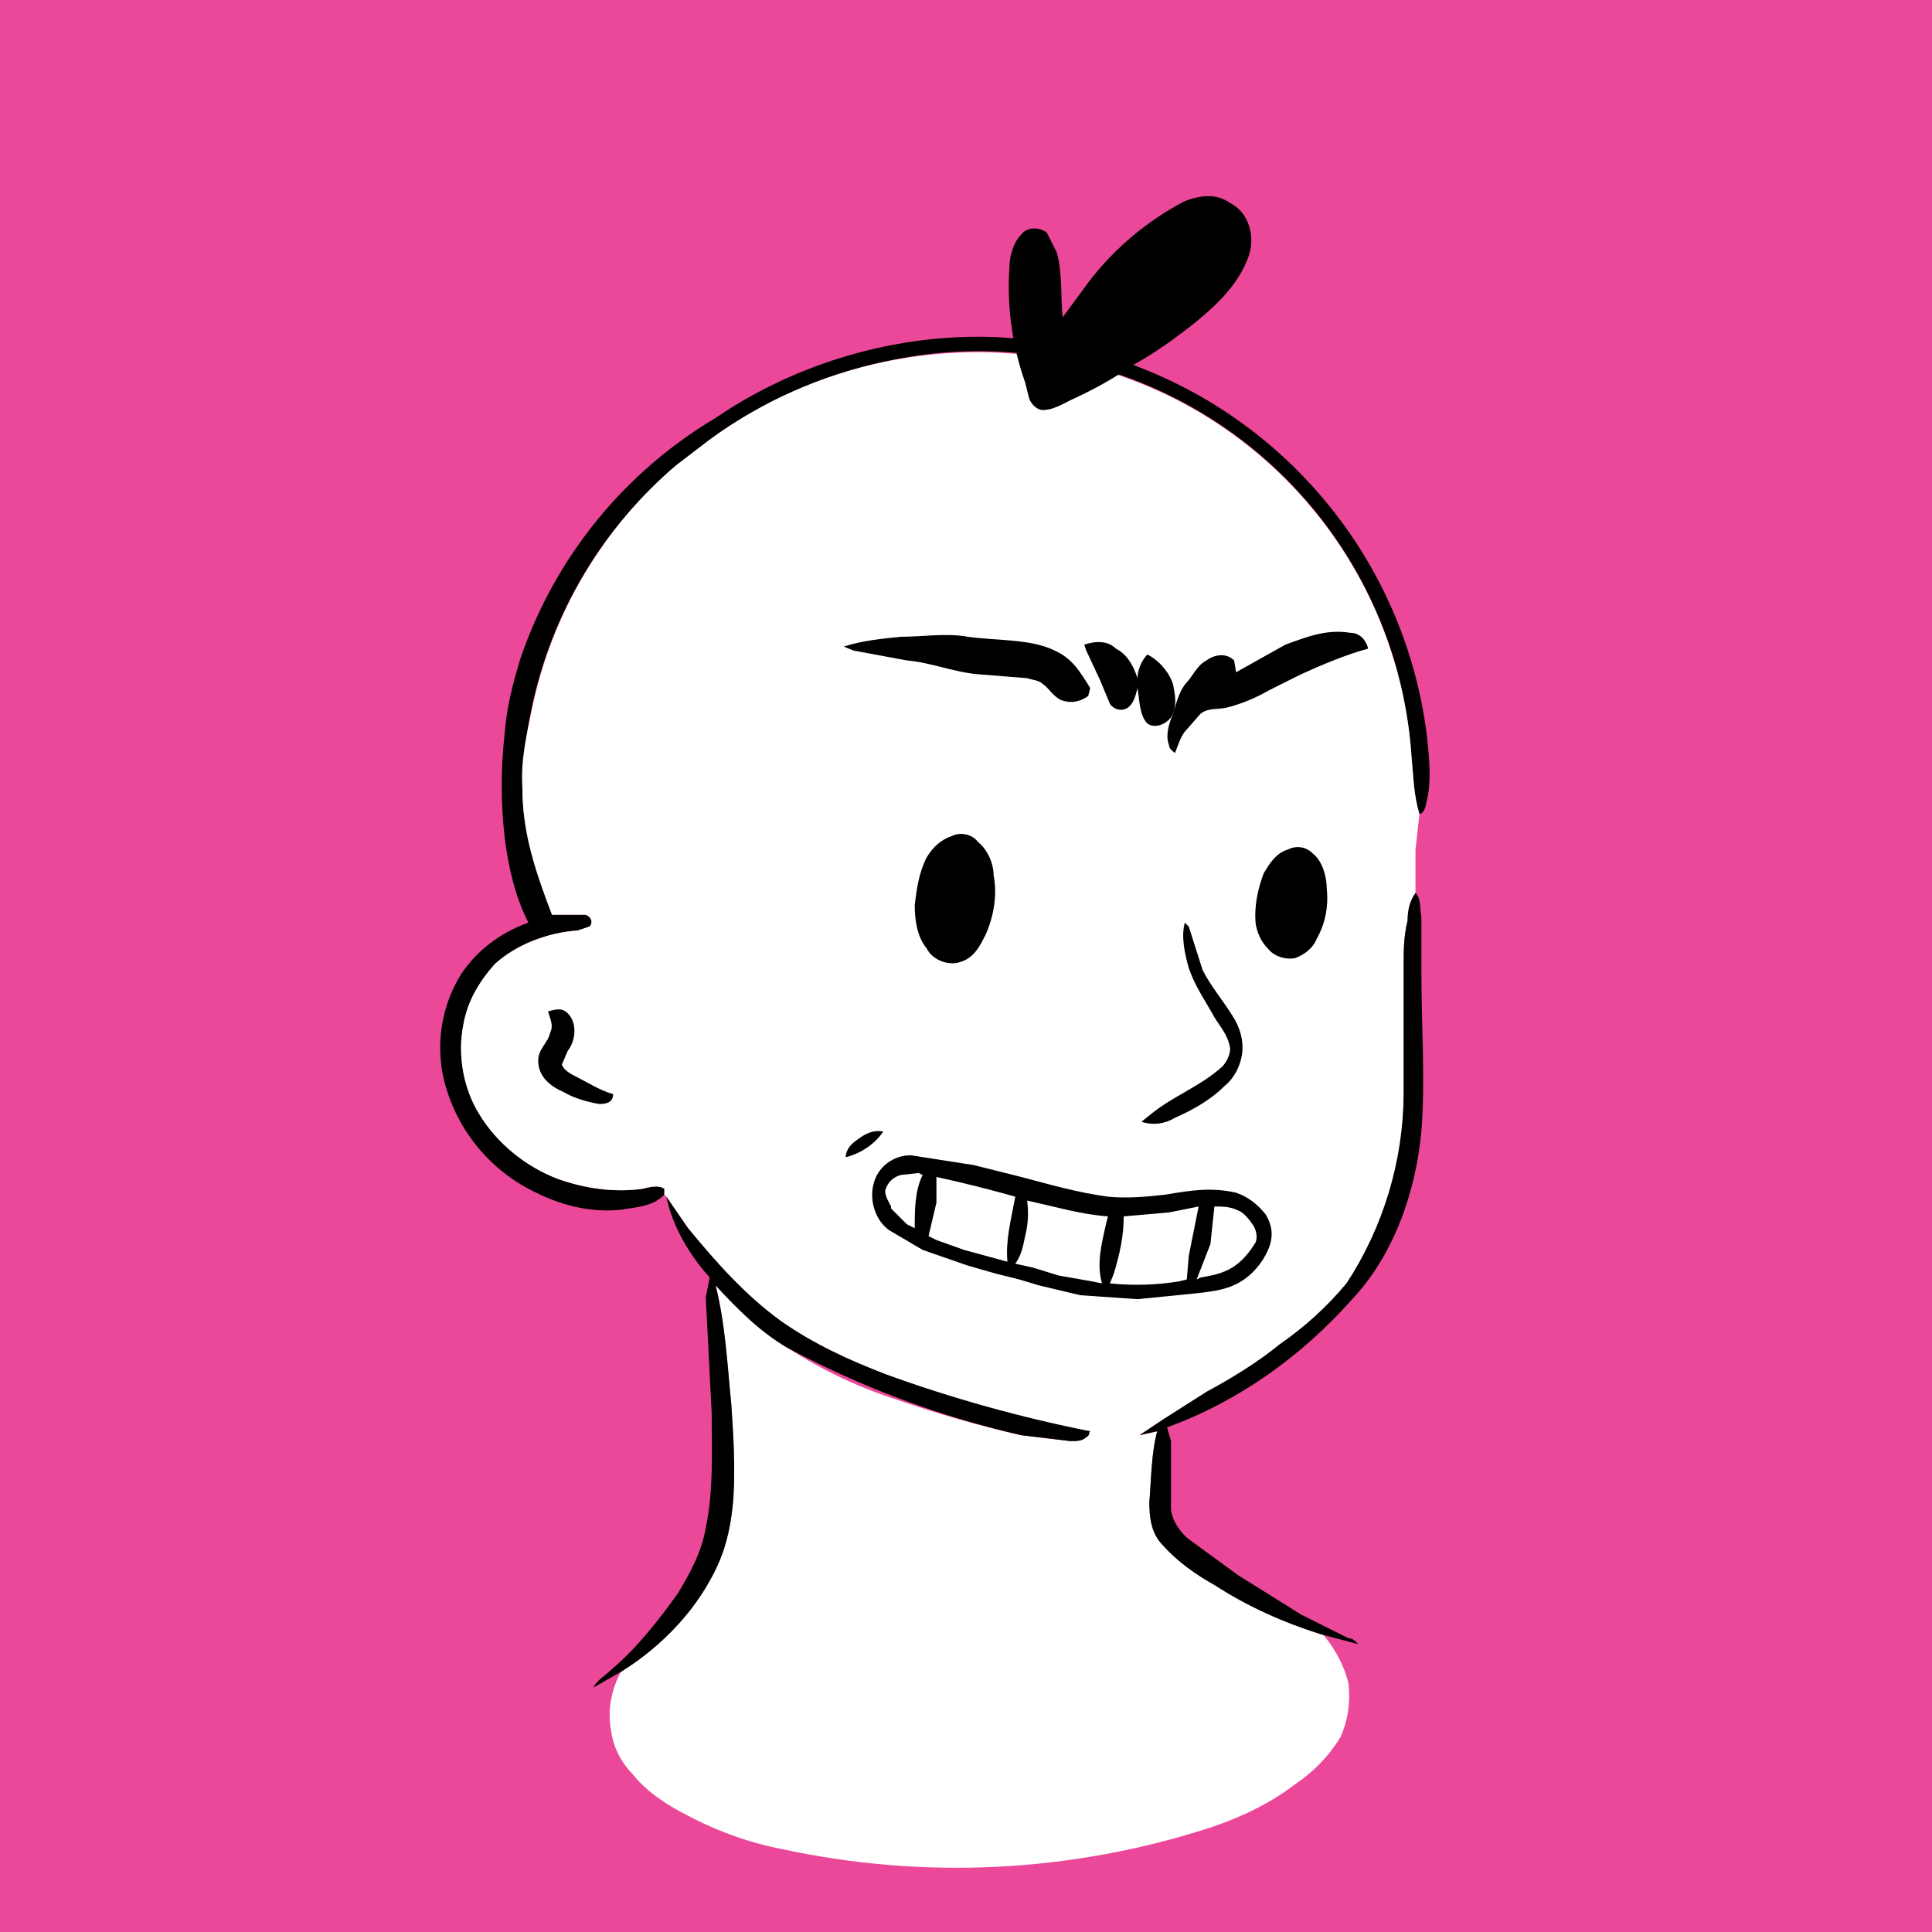
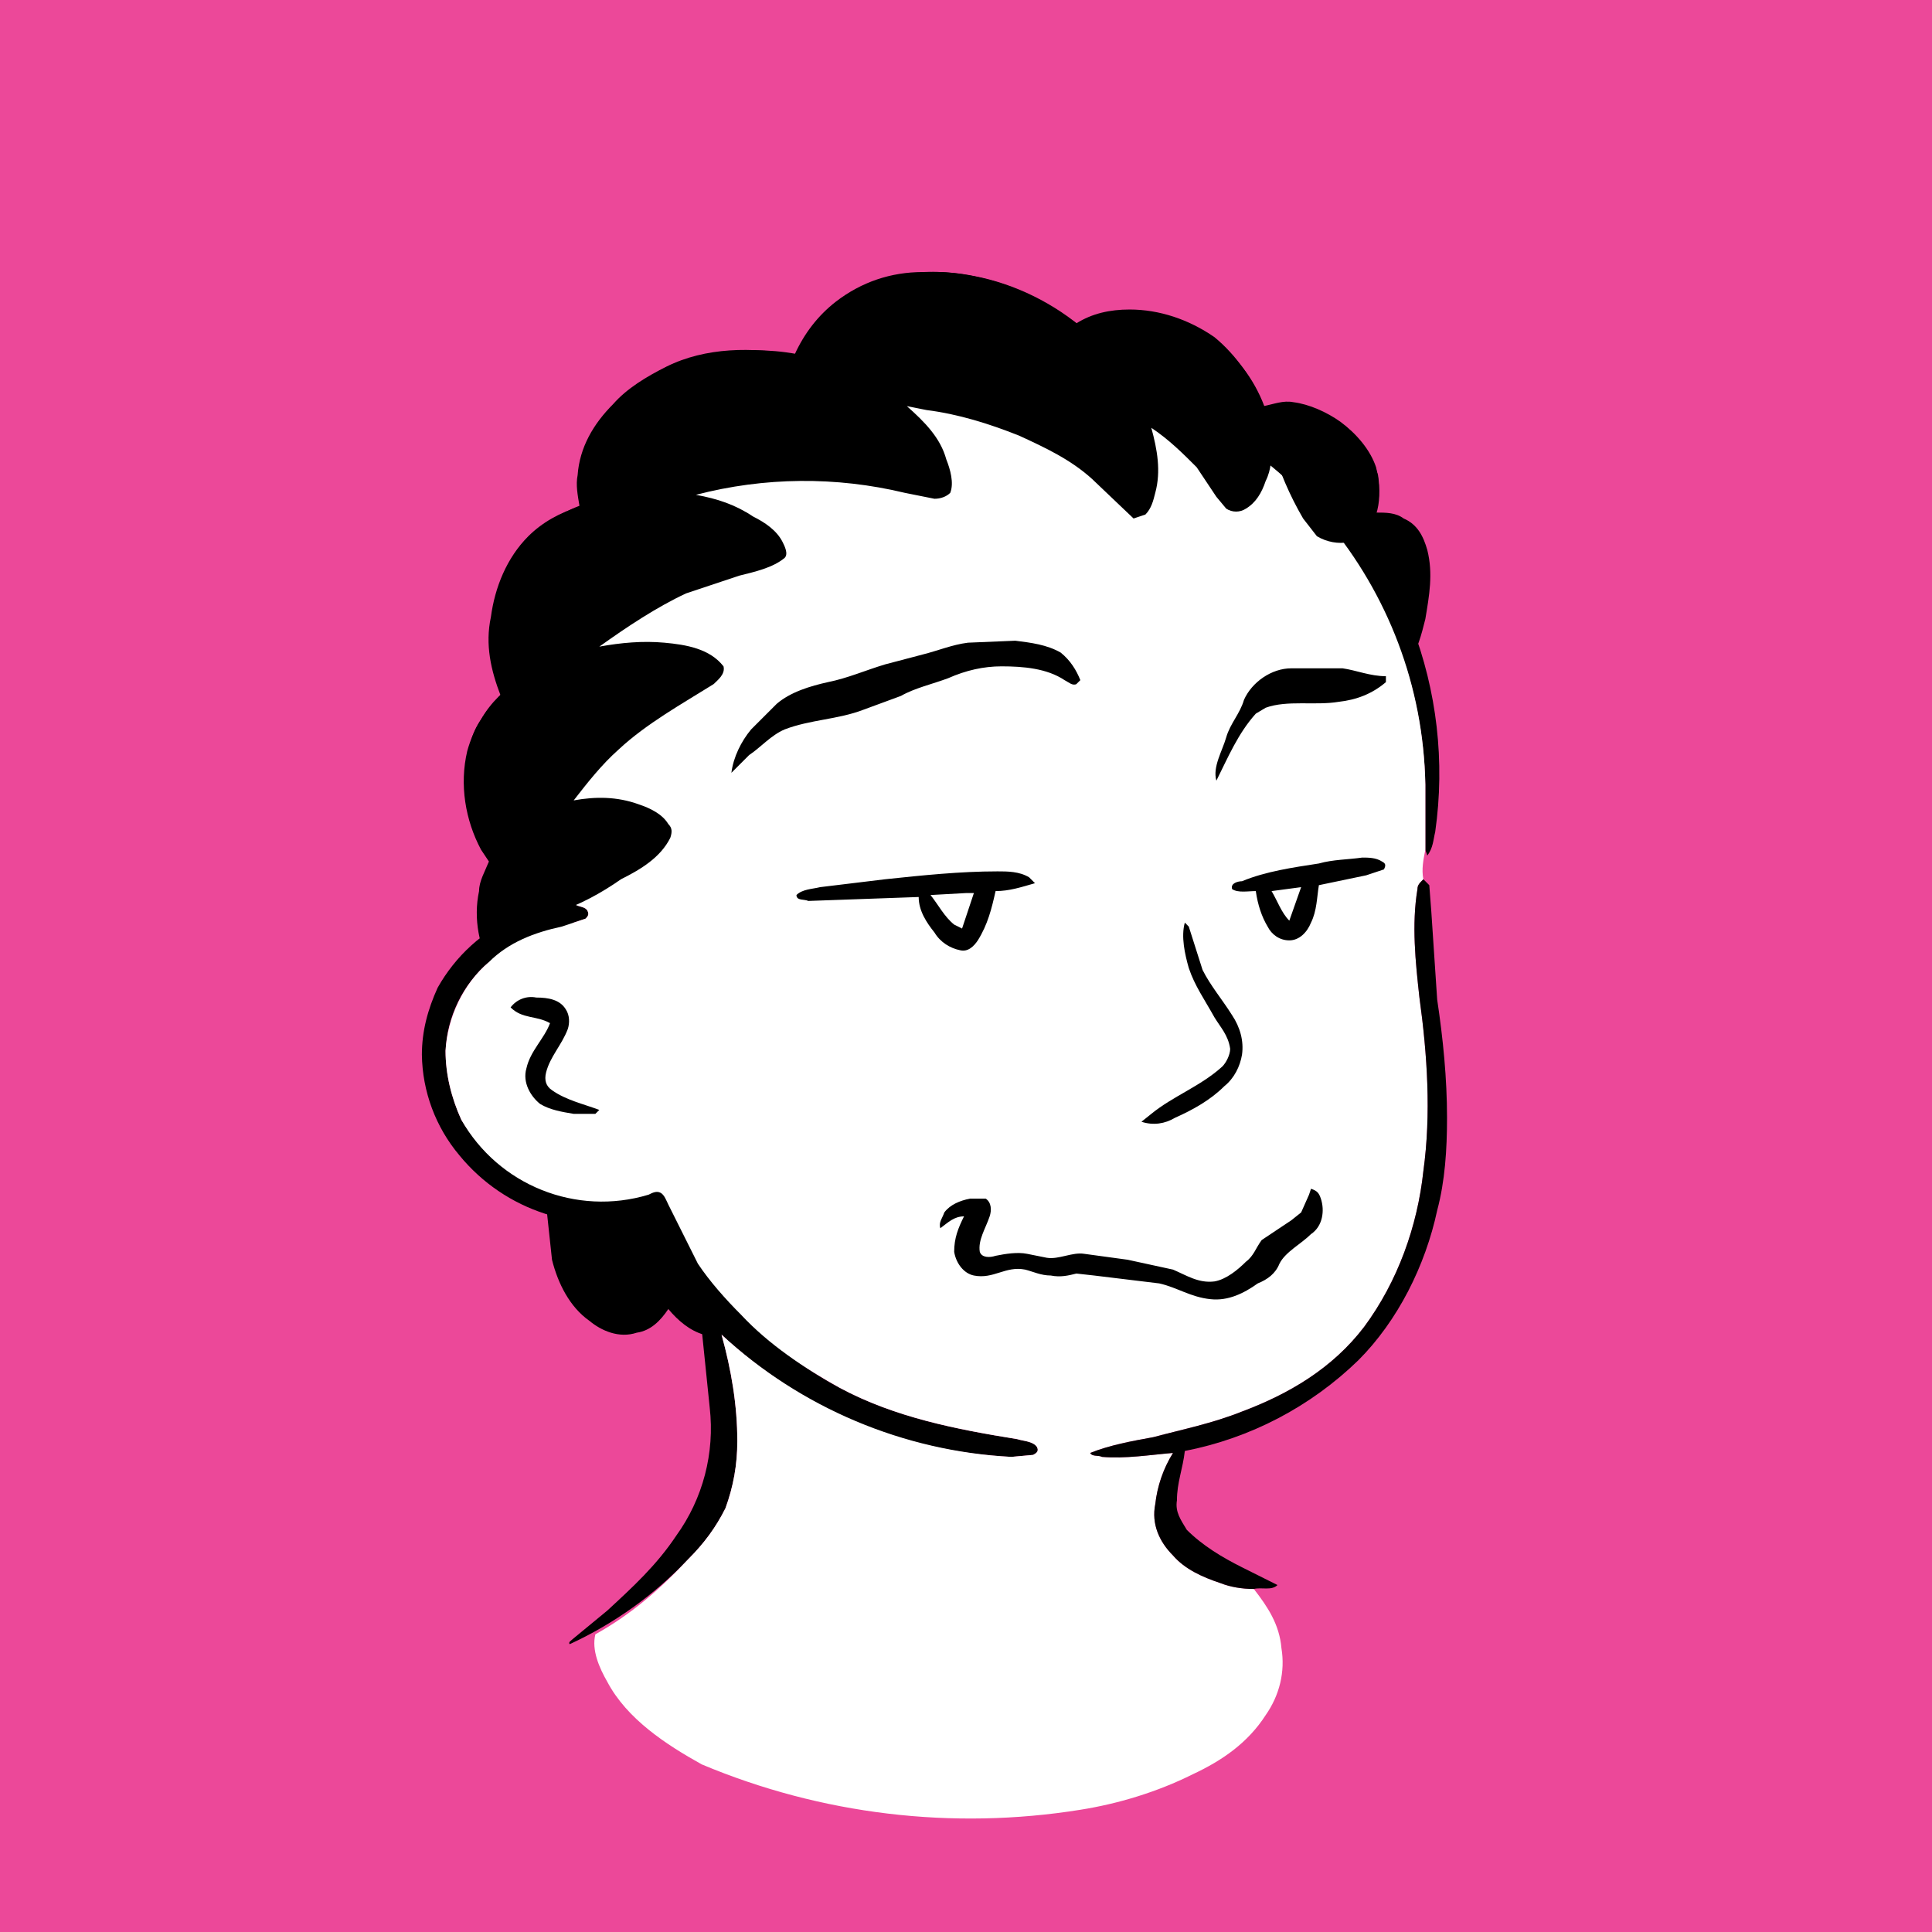
<svg xmlns="http://www.w3.org/2000/svg" viewBox="0 0 980 980" fill="none" shape-rendering="auto">
  <mask id="viewboxMask">
    <rect width="980" height="980" rx="0" ry="0" x="0" y="0" fill="#fff" />
  </mask>
  <g mask="url(#viewboxMask)">
    <rect fill="#ec4899" width="980" height="980" x="0" y="0" />
    <g transform="translate(10 -60)">
-       <path d="M495 231a231 231 0 0 1 219 204c1 10 2 21 0 30-1 4-1 7-4 8-3-10-3-19-4-29a220 220 0 0 0-239-205c-42 4-83 19-117 44l-17 13a221 221 0 0 0-78 164c0 23 7 43 15 64h17c3 1 4 4 2 6l-6 2c-15 1-31 7-42 17-8 9-14 19-16 31-3 15 0 32 8 45 9 15 24 27 40 33 14 5 29 7 43 5 4-1 8-2 11 0v3c-5 5-11 6-18 7-16 3-33-1-47-8a86 86 0 0 1-47-58c-4-18-1-37 9-53 8-12 20-21 34-26-7-14-10-28-12-43-2-18-2-35 0-53 1-13 4-25 8-38a227 227 0 0 1 99-122c41-28 92-43 142-41Z" fill="#000" />
-       <path d="M535 244a220 220 0 0 1 171 200c1 10 1 19 4 29l-2 18v22c-3 4-4 9-4 14-2 8-2 15-2 23v65c0 21-3 42-11 61-4 13-10 24-18 35-10 12-21 22-34 31-11 9-24 17-37 24l-22 14-12 8 9-2c-3 11-3 24-4 36 0 8 1 16 7 22a235 235 0 0 0 81 45c6 7 11 16 13 25 1 9 0 18-4 27-6 10-14 18-23 24-13 10-28 17-43 22a417 417 0 0 1-217 11c-16-3-33-9-48-17-10-5-21-12-28-21-6-6-10-14-11-22-2-10 0-21 5-30 21-13 39-32 49-54 5-11 7-22 8-34 1-16 0-32-1-47-2-20-3-41-8-61 11 12 23 24 37 32 17 11 36 20 55 26 20 7 41 13 63 18l25 3c3 0 6 0 8-2 2-1 1-2 2-3l-17-2c-29-7-58-16-87-27-18-7-36-15-53-27-18-13-33-30-47-47l-11-16-1-1v-3c-3-2-7-1-11 0-14 2-29 0-43-5-16-6-31-18-40-33-8-13-11-30-8-45 2-12 8-22 16-31 11-10 27-16 42-17l6-2c2-2 1-5-2-6h-17c-8-21-15-41-15-64-1-14 2-27 5-41a221 221 0 0 1 73-123l17-13a230 230 0 0 1 185-39Z" fill="#ffffff" />
-       <path d="M708 513c3 3 2 7 3 12v29c0 26 2 54 0 80-3 31-14 63-36 86-25 28-57 51-93 64l2 7v35c1 6 4 10 8 14l26 19 32 20 24 12c2 0 3 1 5 3l-19-5c-19-6-37-14-54-25-9-5-19-12-26-20-6-6-7-14-7-22 1-12 1-25 4-36l-9 2 12-8 22-14c13-7 26-15 37-24 13-9 24-19 34-31a178 178 0 0 0 29-96v-65c0-8 0-15 2-23 0-5 1-10 4-14ZM278 574c5 5 4 14 0 19l-3 7c1 3 5 5 7 6 6 3 12 7 19 9 0 4-3 5-7 5-6-1-13-3-18-6-7-3-13-8-13-16 0-6 5-9 6-14 2-4 0-7-1-11 4-1 7-2 10 1ZM328 667l11 16c14 17 29 34 47 47 17 12 35 20 53 27a714 714 0 0 0 104 29c-1 1 0 2-2 3-2 2-5 2-8 2l-25-3a478 478 0 0 1-118-44c-14-8-26-20-37-32 5 20 6 41 8 61 1 15 2 31 1 47-1 12-3 23-8 34-10 22-28 41-49 54l-14 8c2-4 6-6 9-9 13-11 24-25 34-39 6-10 12-21 14-33 4-19 3-39 3-58l-3-59 2-10c-10-11-19-26-22-41Z" fill="#000" />
-       <path d="M473 484c4-2 10-1 13 3 5 4 8 11 8 17 2 10 0 21-4 30-3 6-6 12-13 14-6 2-14-1-17-7-5-6-6-15-6-22 1-8 2-16 6-24 3-5 7-9 13-11ZM643 491c4-2 9-2 13 2 5 4 7 12 7 18 1 9-1 18-5 25-2 5-6 8-11 10-5 1-11-1-14-5-3-3-5-7-6-12-1-9 1-18 4-26 3-5 6-10 12-12Z" fill="#000000" />
-       <g fill="#000000">
-         <path d="M675 381c5 0 8 4 9 8-11 3-23 8-34 13l-16 8c-7 4-14 7-22 9-5 1-9 0-13 3l-7 8c-3 3-4 7-6 12-1-1-3-2-3-4-2-5 0-11 2-16 2-6 3-12 8-17 3-4 5-8 9-10 4-3 10-4 14 0l1 6 25-14c11-4 21-8 33-6ZM481 383c14 2 32 1 44 7 9 4 13 11 18 19l-1 4c-4 3-9 4-14 2-4-2-6-6-9-8-2-2-5-2-8-3l-25-2c-12-1-24-6-36-7l-27-5-5-2c9-3 19-4 29-5 11 0 23-2 34 0Z" />
-         <path d="M540 387c6-2 12-2 16 2 6 3 9 9 11 15 0-4 2-9 5-12 6 3 11 9 13 15 1 5 2 10 0 15s-9 8-13 5c-4-4-4-12-5-18-1 4-2 8-5 10s-7 1-9-2l-5-12-7-15-1-3Z" />
-       </g>
+       <path d="M458 198c21-1 43 5 61 15l17 11c8-5 17-7 27-7 15 0 30 5 43 14 11 9 20 22 25 35 5-1 10-3 15-2 8 1 17 5 24 10 8 6 15 14 18 23 2 8 2 16 0 23 5 0 10 0 14 3 7 3 10 9 12 16 3 12 1 23-1 35-2 8-4 16-9 23-5 6-12 11-20 12-3 0-6 0-9-2-5-2-9-1-13-5-6-5-7-13-6-21 1-16 5-33 15-45l-10-2c-4-3-7-7-9-11-7-11-13-24-17-37 0 10-2 19-8 27-3 4-8 7-13 6-3 0-5-4-6-6l-11-16c-7-7-14-14-23-20 4 11 5 24 2 35-1 4-4 9-8 11-3 1-5-2-7-4-8-6-14-14-21-20l-14-9c-18-10-36-16-56-20l-20-4c9 8 17 17 21 28 1 5 3 11 1 16-2 2-5 3-8 3l-16-3a214 214 0 0 0-105 1c9 2 17 4 25 8 7 4 15 9 19 16 1 2 3 6 1 8-6 5-15 7-23 9l-27 9c-15 7-30 17-44 27 11-2 22-3 33-2s23 3 30 12c1 4-3 6-5 8-17 12-37 23-52 38l-19 22 15-1c9 0 19 2 27 7 3 2 8 6 8 10-3 8-10 14-17 19-11 7-21 14-33 19 0 6 0 13-2 19-4 9-8 17-16 22-3 3-8 3-12 2-5-2-9-7-11-11-7-11-10-26-7-40 0-5 3-10 5-15l-4-6c-8-15-11-33-7-50 3-11 9-21 17-28-5-13-8-26-5-40 2-15 8-30 19-41 7-7 16-12 26-15-1-6-2-11-1-16 1-14 8-26 18-36 7-8 17-14 27-19 20-10 44-10 65-6 5-11 12-20 21-27 13-10 28-15 44-15ZM310 619c10 2 18 8 24 16 5 9 9 18 12 28 5 3 11 6 15 11s6 11 7 17c2 7 4 14 4 21-1 8-4 16-11 21-4 4-9 5-14 4-7-2-13-7-18-13-4 6-9 11-16 12-9 3-18-1-24-6-10-7-16-19-19-31l-3-28 2-22c2-7 6-13 11-18 4-5 9-8 14-11 5-2 11-2 16-1Z" fill="#000000" />
+       <path d="M486 236c57-2 115 18 159 56a209 209 0 0 1 73 190c-1 4-1 8-4 12l-1-3v-33a215 215 0 0 0-172-206 235 235 0 0 0-270 153c-12 37-14 78-6 116 6-2 12-2 17-2 2 1 5 1 6 3s0 3-1 4l-12 4c-14 3-27 8-37 18a63 63 0 0 0-22 45c0 12 3 24 8 35 8 13 19 24 33 31 18 10 41 13 62 7 2-1 4-2 6-1s3 4 4 6l15 30a215 215 0 0 0 72 63c28 15 59 21 90 26 3 1 8 1 10 4 1 2 0 3-2 4l-11 1a231 231 0 0 1-147-62c5 18 8 36 8 54 0 12-2 23-6 34-5 10-11 18-19 26a196 196 0 0 1-60 43c-1-1 1-2 2-3l17-14c13-12 25-23 35-38a93 93 0 0 0 17-65l-4-39-2-10-12-17c-5-10-11-20-13-31a93 93 0 0 1-96-31 81 81 0 0 1-19-51c0-12 3-23 8-34 9-16 23-29 40-36-8-31-8-62-3-93 8-40 26-77 51-108 45-54 115-87 186-88Z" fill="#000" />
+       <path d="M541 252a214 214 0 0 1 172 206v33c-1 5-2 10-1 15-2 2-3 3-3 5-3 18-1 37 1 55 4 29 6 59 2 88-3 28-13 56-30 79-16 21-38 34-62 43-15 6-30 9-45 13-11 2-22 4-32 8 1 2 4 1 6 2 12 1 24-1 36-2-5 8-8 17-9 26-2 10 2 19 9 26 6 7 15 11 24 14 5 2 11 3 17 3 7 9 13 18 14 30 2 12-1 24-8 34-9 14-22 23-37 30-18 9-38 15-57 18a352 352 0 0 1-192-23c-18-10-38-23-48-42-4-7-8-16-6-24 18-10 33-23 47-38 8-8 14-16 19-26 4-11 6-22 6-34 0-18-3-36-8-54a235 235 0 0 0 147 62l11-1c2-1 3-2 2-4-2-3-7-3-10-4-31-5-62-11-90-26-18-10-36-22-50-37-8-8-16-17-22-26l-15-30c-1-2-2-5-4-6s-4 0-6 1a82 82 0 0 1-95-38c-5-11-8-23-8-35 1-17 9-34 22-45 10-10 23-15 37-18l12-4c1-1 2-2 1-4s-4-2-6-3c-5 0-11 0-17 2-8-38-6-79 6-116a236 236 0 0 1 270-153Z" fill="#ffffff" />
+       <path d="m712 506 3 3 1 13 3 45c3 20 5 40 5 60 0 16-1 32-5 47-6 28-20 56-40 76a174 174 0 0 1-88 46c-1 9-4 16-4 25-1 6 2 10 5 15 8 8 18 14 28 19l18 9c-3 3-8 1-12 2-6 0-12-1-17-3-9-3-18-7-24-14-7-7-11-16-9-26 1-9 4-18 9-26-12 1-24 3-36 2-2-1-5 0-6-2 10-4 21-6 32-8 15-4 30-7 45-13 24-9 46-22 62-43 17-23 27-51 30-79 4-29 2-59-2-88-2-18-4-37-1-55 0-2 1-3 3-5ZM262 566c6 0 12 1 15 6 2 3 2 7 1 10-3 8-9 14-11 22-1 4 0 7 3 9 7 5 16 7 24 10l-2 2h-11c-6-1-12-2-17-5-5-4-9-11-7-18 2-9 9-15 12-23-7-4-14-2-20-8 3-4 8-6 13-5Z" fill="#000" />
+       <path d="M681 495c3 0 7 0 10 2 2 1 2 2 1 4l-9 3-24 5c-1 6-1 13-4 19-2 5-6 9-11 9s-9-3-11-7c-3-5-5-11-6-18-4 0-9 1-12-1-1-3 3-4 5-4 12-5 26-7 39-9 7-2 15-2 22-3ZM496 502c5 0 11 0 16 3l3 3c-7 2-13 4-20 4-2 9-4 17-9 25-2 3-5 6-9 5-5-1-10-4-13-9-4-5-8-11-8-18l-56 2c-2-1-6 0-6-3 3-3 8-3 12-4l33-4c19-2 38-4 57-4Z" fill="#000000" />
+       <path d="m650 510-6 17c-4-4-6-10-9-15l15-2ZM484 513l-6 18-4-2c-5-4-8-10-12-15l18-1h4Z" fill="#fff" />
+       <path d="M505 385c8 1 16 2 23 6 5 4 8 9 10 14l-2 2c-2 1-4-1-6-2-9-6-21-7-32-7-9 0-18 2-27 6-8 3-17 5-24 9l-19 7c-13 5-27 5-40 10-7 3-12 9-18 13l-9 9c1-8 5-16 10-22l13-13c7-6 17-9 26-11 10-2 19-6 29-9l19-5c8-2 15-5 23-6l24-1ZM671 399c7 1 14 4 22 4v3c-7 6-15 9-24 10-12 2-26-1-37 3l-5 3c-9 10-14 22-20 34-2-7 3-15 5-22s7-12 9-19c4-9 14-16 24-16h26Z" fill="#000000" />
      <path d="m591 528 2 2 7 22c4 8 10 15 15 23 4 6 6 13 5 20-1 6-4 12-9 16-7 7-16 12-25 16-5 3-11 4-17 2l5-4c11-9 25-14 36-24 2-2 4-6 4-9-1-7-5-11-8-16-5-9-10-16-13-25-2-7-4-16-2-23Z" fill="#000000" />
-       <path fill-rule="evenodd" clip-rule="evenodd" d="M438 634c-4 6-11 11-19 13 0-4 3-7 6-9 4-3 8-5 13-4Zm14 12 32 5 24 6c15 4 29 8 44 10 10 1 20 0 29-1 12-2 23-4 36-1 6 2 11 6 15 11 3 5 4 10 2 16s-7 13-13 17c-7 5-15 6-24 7l-30 3-29-2-21-5-10-3-12-3-14-4-23-8-17-10c-7-5-10-15-8-23 2-9 10-15 19-15Zm4 9-9 1c-4 1-7 4-8 8 0 3 2 6 3 8v1l8 8 4 2c0-9 0-19 4-27l-2-1Zm9 2a703 703 0 0 1 40 10c-2 11-5 22-4 33l-22-6-14-5-4-2 4-17v-13Zm87 20c-14-1-27-5-41-8a46 46 0 0 1-1 18c-1 5-2 10-5 14l9 2 13 4 17 3 5 1c-3-10 0-21 2-30l1-4Zm54-5c4 0 8 0 12 2 3 1 6 5 8 8 1 2 2 5 1 8-3 5-7 10-12 13s-10 4-16 5l-2 1 7-18 2-19Zm-13 25 5-25-15 3-23 2c0 10-2 19-5 29l-2 5a135 135 0 0 0 35-1l4-1 1-12Z" fill="#000000" />
-       <path d="M614 163c10 5 13 18 9 28-5 13-15 23-26 32-10 8-21 16-32 22-10 7-21 13-32 18-4 2-9 5-14 5-3 0-6-3-7-6l-2-8a146 146 0 0 1-8-58c0-6 2-13 6-17 3-4 9-4 13-1l5 10c3 10 2 23 3 33l14-19a148 148 0 0 1 48-40c8-3 16-4 23 1Z" fill="#000000" />
+       <path d="M655 663c3 1 4 2 5 5 2 6 1 14-5 18-5 5-13 9-16 15-2 5-6 8-11 10-7 5-15 9-24 8-10-1-17-6-26-8l-33-4-9-1c-4 1-8 2-13 1-5 0-9-2-13-3-10-2-16 5-26 3-5-1-9-6-10-12 0-7 2-12 5-18-5 0-8 3-12 6-1-3 1-5 2-8 3-4 8-6 13-7h8c3 2 3 6 2 9-2 6-6 12-5 18 1 3 5 3 8 2 5-1 11-2 16-1l10 2c6 1 13-3 19-2l22 3 23 5c7 3 13 7 21 6 6-1 12-6 16-10 4-3 5-7 8-11l15-10 5-4 4-9 1-3Z" fill="#000000" />
+       <path d="M484 200c21 4 41 14 57 28 8-7 18-10 29-10a75 75 0 0 1 63 53c5-5 13-5 19-4 18 3 32 17 37 34 1 7 1 14-1 20-3 6-8 11-14 14-5 1-11 0-16-3l-7-9c-7-12-12-24-16-37 0 6 0 12-3 18-2 6-5 11-10 14-3 2-7 2-10 0l-5-6-10-15c-7-7-14-14-23-20 3 11 5 22 2 33-1 4-2 8-5 11l-6 2-21-20c-11-10-24-16-37-22-15-6-31-11-47-13l-10-2c9 8 17 16 20 27 2 5 4 12 2 17-2 2-5 3-8 3l-15-3a218 218 0 0 0-106 1c11 2 20 5 29 11 6 3 12 7 15 13 1 2 3 6 1 8-6 5-15 7-23 9l-27 9c-15 7-30 17-44 27 11-2 22-3 33-2s23 3 30 12c1 4-3 7-5 9-16 10-34 20-48 33-9 8-16 17-23 26 11-2 22-2 33 2 6 2 12 5 15 10 2 2 2 4 1 7-5 10-15 16-25 21-10 7-21 13-33 17-5 2-11 3-16 3-4 0-8-3-10-6-7-5-10-14-8-22 1-5 4-9 7-13-11-8-18-21-18-35 0-9 2-18 7-25 5-9 12-15 20-21-4-5-6-10-8-17-3-10-4-22-1-32 3-13 12-24 23-30 10-7 21-11 33-13v-8c-3-6-3-13-2-20 1-12 8-23 18-31 13-10 29-14 45-15 14-1 29 0 42 4l7-16c6-11 16-20 28-24 14-5 30-5 45-2Z" fill="#000000" />
    </g>
    <g transform="translate(10 -60)" />
  </g>
</svg>
